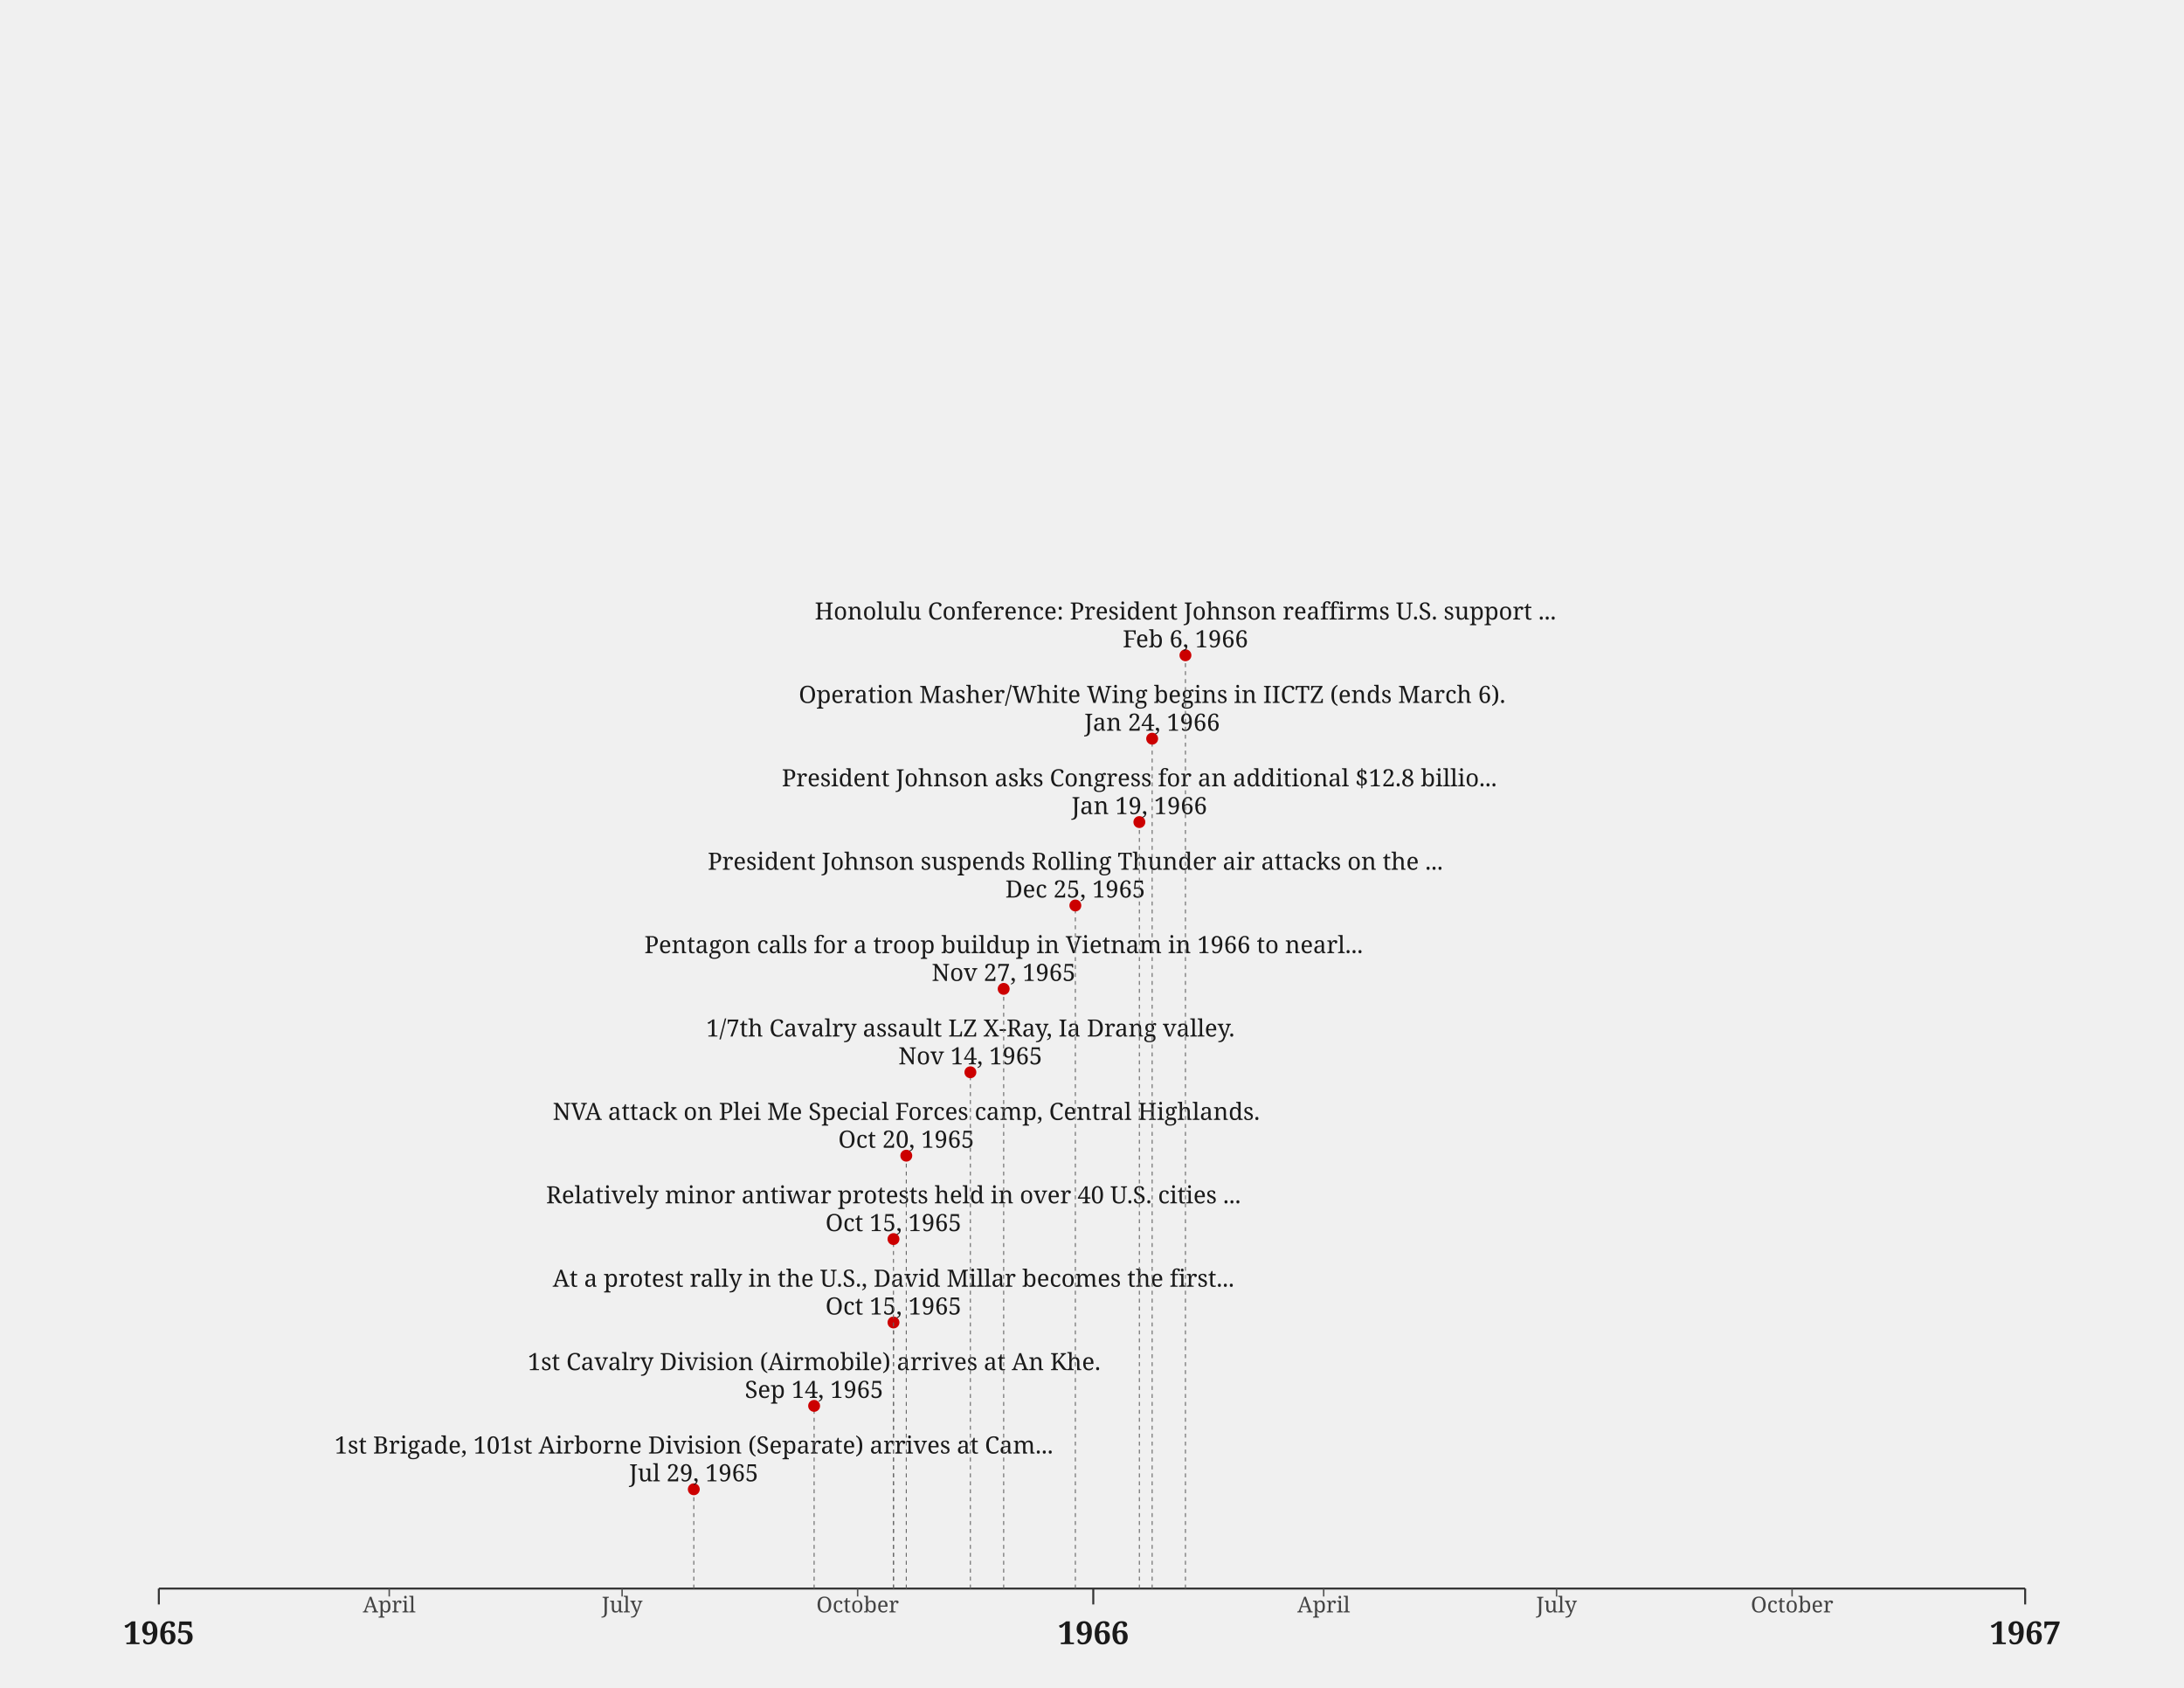
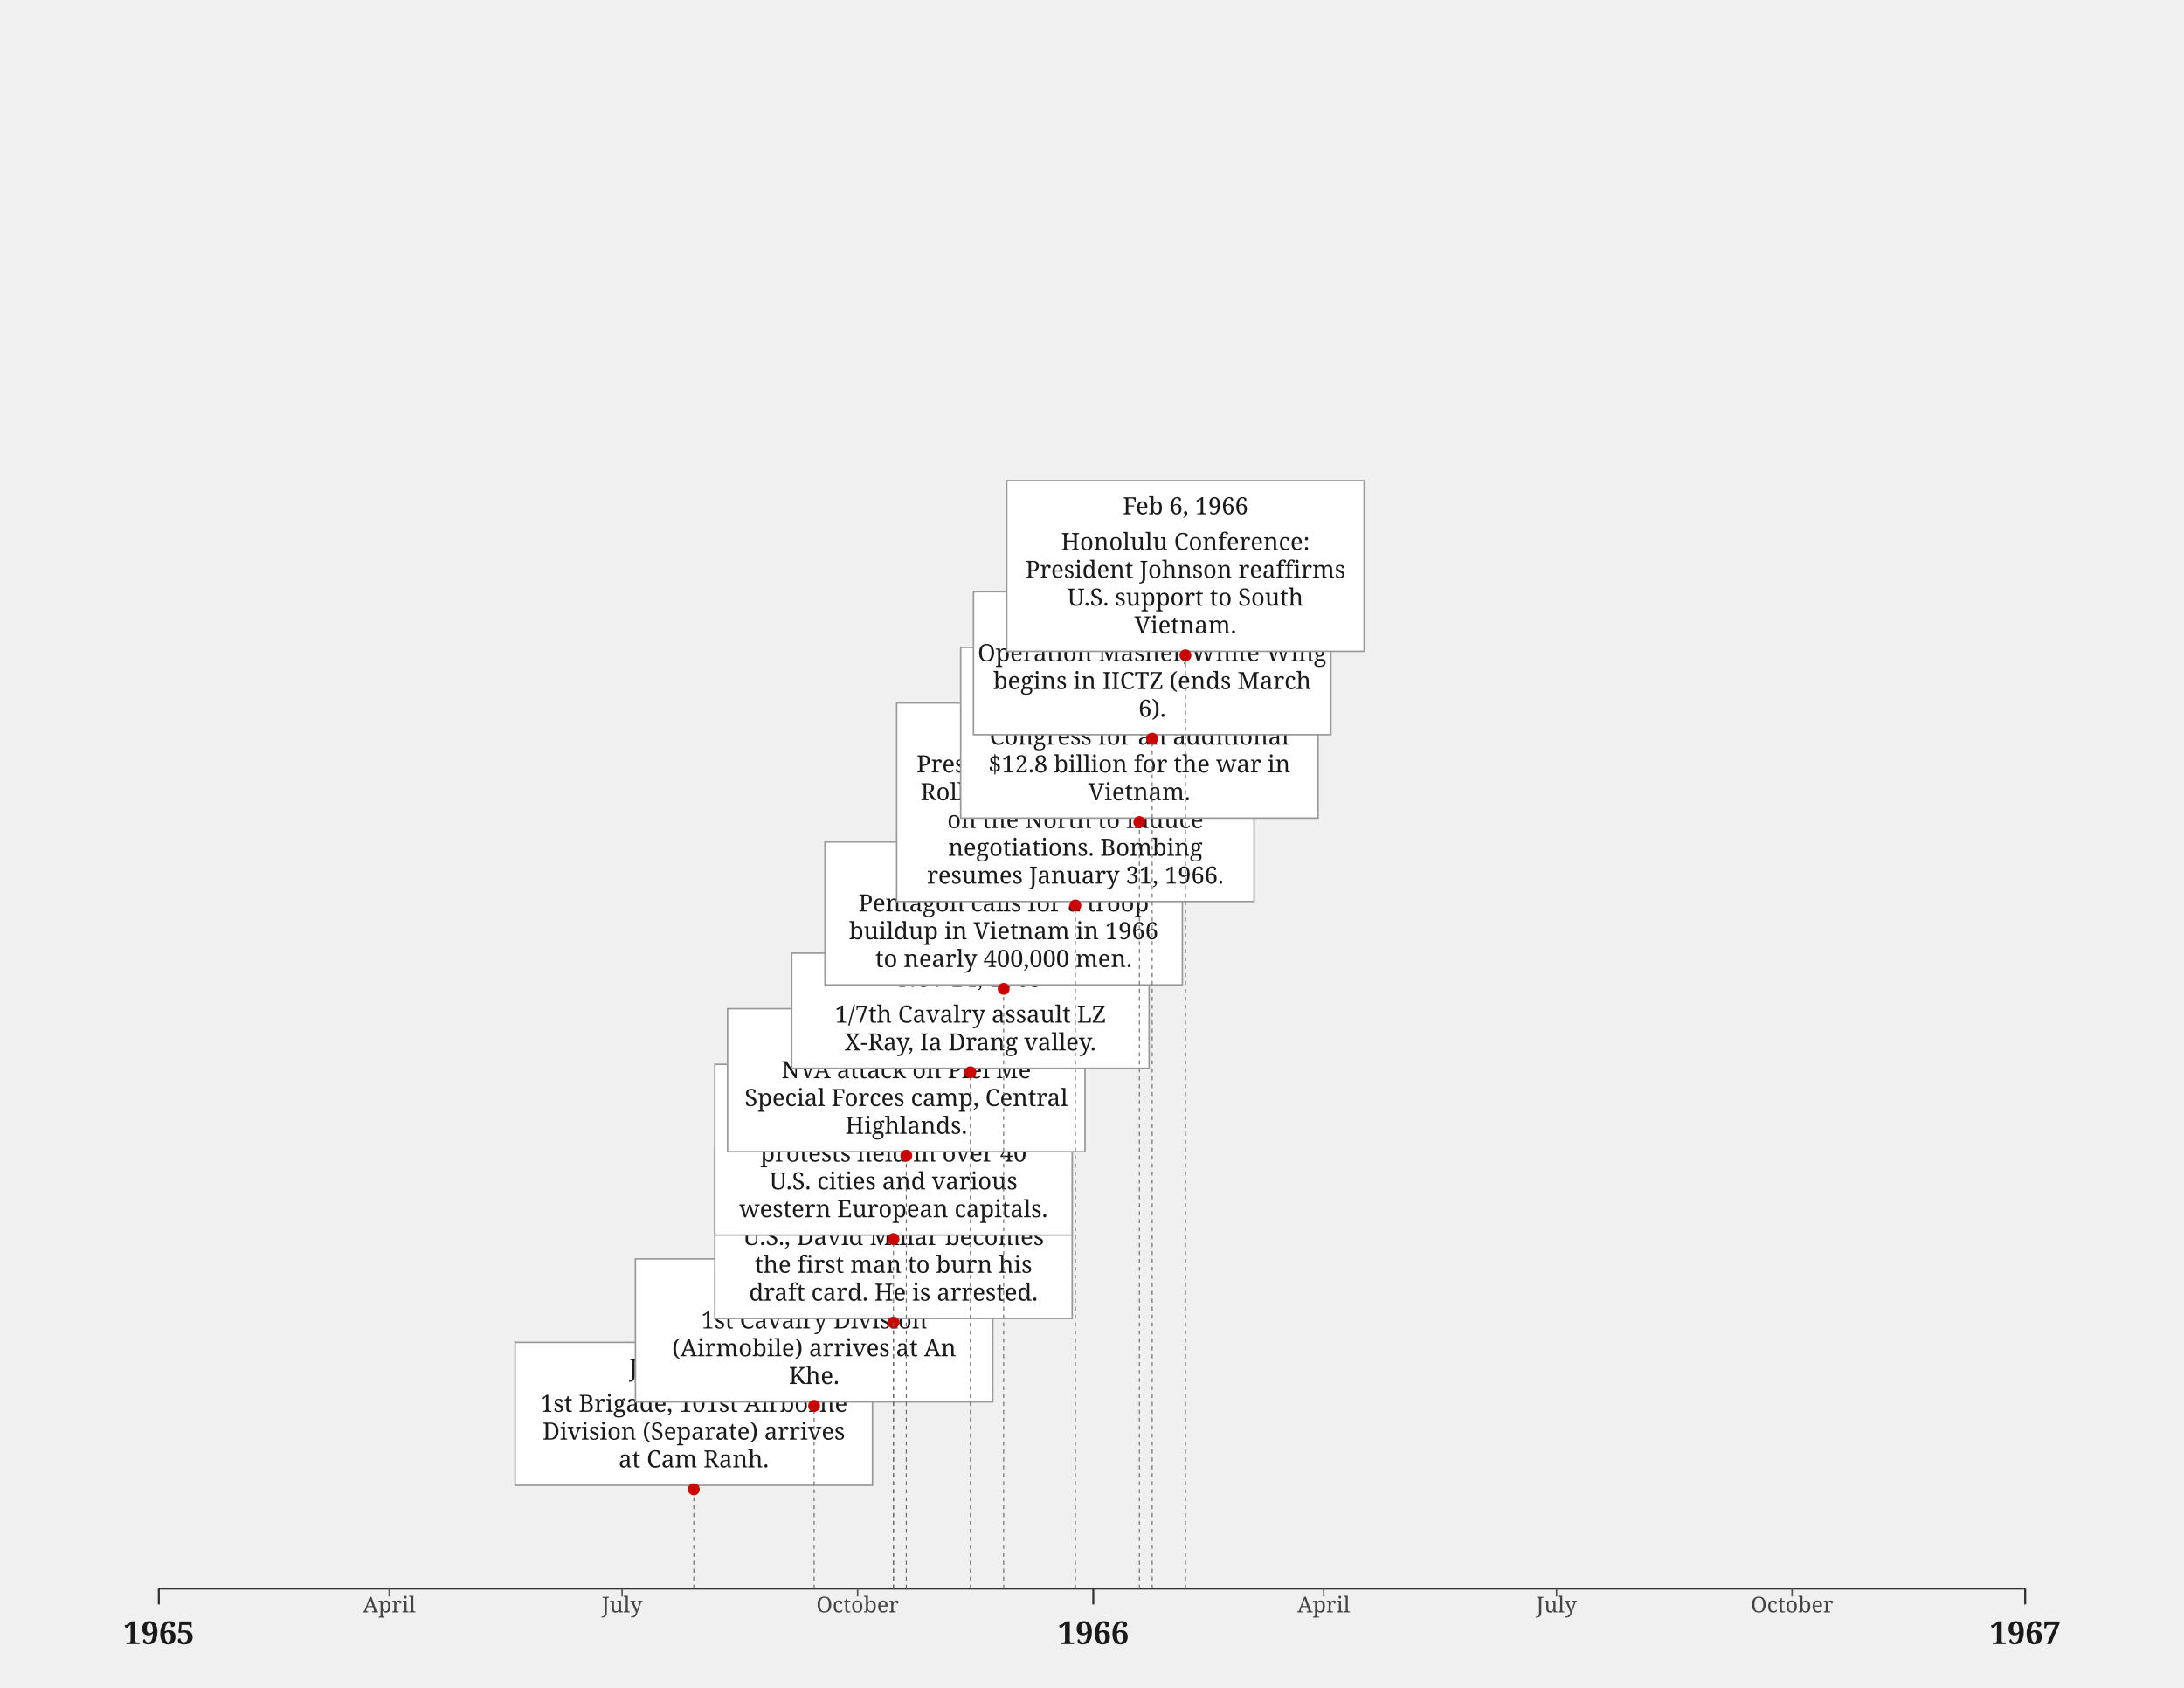
<svg xmlns="http://www.w3.org/2000/svg" viewBox="0 0 1100 850" width="11in" height="8.5in">
  <style>.axis { stroke: #333; stroke-width: 1; fill: none; }
.tick { stroke: #333; stroke-width: 1; }
.tick-month { stroke: #555; stroke-width: 0.75; }
.event-line { stroke: #666; stroke-width: 0.5; stroke-dasharray: 2,2; }
.event-dot { fill: #c00; }
+ .event-box { fill: #fff; stroke: #999; stroke-width: 0.75; }
.event-text { font-family: Georgia, serif; font-size: 12px; fill: #1a1a1a; }
.year-label { font-family: Georgia, serif; font-size: 16px; font-weight: bold; fill: #1a1a1a; }
.month-label { font-family: Georgia, serif; font-size: 11px; fill: #444; }
</style>
  <line class="axis" x1="80" y1="800" x2="1020" y2="800" />
  <line class="tick" x1="80.0" y1="800" x2="80.0" y2="808" />
  <text class="year-label" x="80.0" y="828" text-anchor="middle">1965</text>
  <line class="tick" x1="550.645" y1="800" x2="550.645" y2="808" />
  <text class="year-label" x="550.645" y="828" text-anchor="middle">1966</text>
  <line class="tick" x1="1020.0" y1="800" x2="1020.0" y2="808" />
  <text class="year-label" x="1020.0" y="828" text-anchor="middle">1967</text>
  <line class="tick-month" x1="196.049" y1="800" x2="196.049" y2="804" />
  <text class="month-label" x="196.049" y="812" text-anchor="middle">April</text>
  <line class="tick-month" x1="313.334" y1="800" x2="313.334" y2="804" />
  <text class="month-label" x="313.334" y="812" text-anchor="middle">July</text>
  <line class="tick-month" x1="431.963" y1="800" x2="431.963" y2="804" />
  <text class="month-label" x="431.963" y="812" text-anchor="middle">October</text>
  <line class="tick-month" x1="666.694" y1="800" x2="666.694" y2="804" />
  <text class="month-label" x="666.694" y="812" text-anchor="middle">April</text>
  <line class="tick-month" x1="783.979" y1="800" x2="783.979" y2="804" />
  <text class="month-label" x="783.979" y="812" text-anchor="middle">July</text>
  <line class="tick-month" x1="902.607" y1="800" x2="902.607" y2="804" />
  <text class="month-label" x="902.607" y="812" text-anchor="middle">October</text>
+   <rect class="event-box" x="259.439" y="676" width="180" height="72" />
  <line class="event-line" x1="349.439" y1="800" x2="349.439" y2="750" />
  <circle class="event-dot" cx="349.439" cy="750" r="3" />
-   <text class="event-text" x="349.439" y="732" text-anchor="middle">1st Brigade, 101st Airborne Division (Separate) arrives at Cam...</text>
-   <text class="event-text" x="349.439" y="746" text-anchor="middle">Jul 29, 1965</text>
+   <text class="event-text" x="349.439" y="693" text-anchor="middle">Jul 29, 1965</text>
+   <text class="event-text" x="349.439" y="711" text-anchor="middle">1st Brigade, 101st Airborne</text>
+   <text class="event-text" x="349.439" y="725" text-anchor="middle">Division (Separate) arrives</text>
+   <text class="event-text" x="349.439" y="739" text-anchor="middle">at Cam Ranh.</text>
+   <rect class="event-box" x="320.042" y="634" width="180" height="72" />
  <line class="event-line" x1="410.042" y1="800" x2="410.042" y2="708" />
  <circle class="event-dot" cx="410.042" cy="708" r="3" />
-   <text class="event-text" x="410.042" y="690" text-anchor="middle">1st Cavalry Division (Airmobile) arrives at An Khe.</text>
-   <text class="event-text" x="410.042" y="704" text-anchor="middle">Sep 14, 1965</text>
+   <text class="event-text" x="410.042" y="651" text-anchor="middle">Sep 14, 1965</text>
+   <text class="event-text" x="410.042" y="669" text-anchor="middle">1st Cavalry Division</text>
+   <text class="event-text" x="410.042" y="683" text-anchor="middle">(Airmobile) arrives at An</text>
+   <text class="event-text" x="410.042" y="697" text-anchor="middle">Khe.</text>
+   <rect class="event-box" x="360.015" y="578" width="180" height="86" />
  <line class="event-line" x1="450.015" y1="800" x2="450.015" y2="666" />
  <circle class="event-dot" cx="450.015" cy="666" r="3" />
-   <text class="event-text" x="450.015" y="648" text-anchor="middle">At a protest rally in the U.S., David Millar becomes the first...</text>
-   <text class="event-text" x="450.015" y="662" text-anchor="middle">Oct 15, 1965</text>
+   <text class="event-text" x="450.015" y="595" text-anchor="middle">Oct 15, 1965</text>
+   <text class="event-text" x="450.015" y="613" text-anchor="middle">At a protest rally in the</text>
+   <text class="event-text" x="450.015" y="627" text-anchor="middle">U.S., David Millar becomes</text>
+   <text class="event-text" x="450.015" y="641" text-anchor="middle">the first man to burn his</text>
+   <text class="event-text" x="450.015" y="655" text-anchor="middle">draft card. He is arrested.</text>
+   <rect class="event-box" x="360.015" y="536" width="180" height="86" />
  <line class="event-line" x1="450.015" y1="800" x2="450.015" y2="624" />
  <circle class="event-dot" cx="450.015" cy="624" r="3" />
-   <text class="event-text" x="450.015" y="606" text-anchor="middle">Relatively minor antiwar protests held in over 40 U.S. cities ...</text>
-   <text class="event-text" x="450.015" y="620" text-anchor="middle">Oct 15, 1965</text>
+   <text class="event-text" x="450.015" y="553" text-anchor="middle">Oct 15, 1965</text>
+   <text class="event-text" x="450.015" y="571" text-anchor="middle">Relatively minor antiwar</text>
+   <text class="event-text" x="450.015" y="585" text-anchor="middle">protests held in over 40</text>
+   <text class="event-text" x="450.015" y="599" text-anchor="middle">U.S. cities and various</text>
+   <text class="event-text" x="450.015" y="613" text-anchor="middle">western European capitals.</text>
+   <rect class="event-box" x="366.462" y="508" width="180" height="72" />
  <line class="event-line" x1="456.462" y1="800" x2="456.462" y2="582" />
  <circle class="event-dot" cx="456.462" cy="582" r="3" />
-   <text class="event-text" x="456.462" y="564" text-anchor="middle">NVA attack on Plei Me Special Forces camp, Central Highlands.</text>
-   <text class="event-text" x="456.462" y="578" text-anchor="middle">Oct 20, 1965</text>
+   <text class="event-text" x="456.462" y="525" text-anchor="middle">Oct 20, 1965</text>
+   <text class="event-text" x="456.462" y="543" text-anchor="middle">NVA attack on Plei Me</text>
+   <text class="event-text" x="456.462" y="557" text-anchor="middle">Special Forces camp, Central</text>
+   <text class="event-text" x="456.462" y="571" text-anchor="middle">Highlands.</text>
+   <rect class="event-box" x="398.752" y="480" width="180" height="58" />
  <line class="event-line" x1="488.752" y1="800" x2="488.752" y2="540" />
  <circle class="event-dot" cx="488.752" cy="540" r="3" />
-   <text class="event-text" x="488.752" y="522" text-anchor="middle">1/7th Cavalry assault LZ X-Ray, Ia Drang valley.</text>
-   <text class="event-text" x="488.752" y="536" text-anchor="middle">Nov 14, 1965</text>
+   <text class="event-text" x="488.752" y="497" text-anchor="middle">Nov 14, 1965</text>
+   <text class="event-text" x="488.752" y="515" text-anchor="middle">1/7th Cavalry assault LZ</text>
+   <text class="event-text" x="488.752" y="529" text-anchor="middle">X-Ray, Ia Drang valley.</text>
+   <rect class="event-box" x="415.514" y="424" width="180" height="72" />
  <line class="event-line" x1="505.514" y1="800" x2="505.514" y2="498" />
  <circle class="event-dot" cx="505.514" cy="498" r="3" />
-   <text class="event-text" x="505.514" y="480" text-anchor="middle">Pentagon calls for a troop buildup in Vietnam in 1966 to nearl...</text>
-   <text class="event-text" x="505.514" y="494" text-anchor="middle">Nov 27, 1965</text>
+   <text class="event-text" x="505.514" y="441" text-anchor="middle">Nov 27, 1965</text>
+   <text class="event-text" x="505.514" y="459" text-anchor="middle">Pentagon calls for a troop</text>
+   <text class="event-text" x="505.514" y="473" text-anchor="middle">buildup in Vietnam in 1966</text>
+   <text class="event-text" x="505.514" y="487" text-anchor="middle">to nearly 400,000 men.</text>
+   <rect class="event-box" x="451.619" y="354" width="180" height="100" />
  <line class="event-line" x1="541.619" y1="800" x2="541.619" y2="456" />
  <circle class="event-dot" cx="541.619" cy="456" r="3" />
-   <text class="event-text" x="541.619" y="438" text-anchor="middle">President Johnson suspends Rolling Thunder air attacks on the ...</text>
-   <text class="event-text" x="541.619" y="452" text-anchor="middle">Dec 25, 1965</text>
+   <text class="event-text" x="541.619" y="371" text-anchor="middle">Dec 25, 1965</text>
+   <text class="event-text" x="541.619" y="389" text-anchor="middle">President Johnson suspends</text>
+   <text class="event-text" x="541.619" y="403" text-anchor="middle">Rolling Thunder air attacks</text>
+   <text class="event-text" x="541.619" y="417" text-anchor="middle">on the North to induce</text>
+   <text class="event-text" x="541.619" y="431" text-anchor="middle">negotiations. Bombing</text>
+   <text class="event-text" x="541.619" y="445" text-anchor="middle">resumes January 31, 1966.</text>
+   <rect class="event-box" x="483.855" y="326" width="180" height="86" />
  <line class="event-line" x1="573.855" y1="800" x2="573.855" y2="414" />
  <circle class="event-dot" cx="573.855" cy="414" r="3" />
-   <text class="event-text" x="573.855" y="396" text-anchor="middle">President Johnson asks Congress for an additional $12.8 billio...</text>
-   <text class="event-text" x="573.855" y="410" text-anchor="middle">Jan 19, 1966</text>
+   <text class="event-text" x="573.855" y="343" text-anchor="middle">Jan 19, 1966</text>
+   <text class="event-text" x="573.855" y="361" text-anchor="middle">President Johnson asks</text>
+   <text class="event-text" x="573.855" y="375" text-anchor="middle">Congress for an additional</text>
+   <text class="event-text" x="573.855" y="389" text-anchor="middle">$12.8 billion for the war in</text>
+   <text class="event-text" x="573.855" y="403" text-anchor="middle">Vietnam.</text>
+   <rect class="event-box" x="490.302" y="298" width="180" height="72" />
  <line class="event-line" x1="580.302" y1="800" x2="580.302" y2="372" />
  <circle class="event-dot" cx="580.302" cy="372" r="3" />
-   <text class="event-text" x="580.302" y="354" text-anchor="middle">Operation Masher/White Wing begins in IICTZ (ends March 6).</text>
-   <text class="event-text" x="580.302" y="368" text-anchor="middle">Jan 24, 1966</text>
+   <text class="event-text" x="580.302" y="315" text-anchor="middle">Jan 24, 1966</text>
+   <text class="event-text" x="580.302" y="333" text-anchor="middle">Operation Masher/White Wing</text>
+   <text class="event-text" x="580.302" y="347" text-anchor="middle">begins in IICTZ (ends March</text>
+   <text class="event-text" x="580.302" y="361" text-anchor="middle">6).</text>
+   <rect class="event-box" x="507.064" y="242" width="180" height="86" />
  <line class="event-line" x1="597.064" y1="800" x2="597.064" y2="330" />
  <circle class="event-dot" cx="597.064" cy="330" r="3" />
-   <text class="event-text" x="597.064" y="312" text-anchor="middle">Honolulu Conference: President Johnson reaffirms U.S. support ...</text>
-   <text class="event-text" x="597.064" y="326" text-anchor="middle">Feb 6, 1966</text>
+   <text class="event-text" x="597.064" y="259" text-anchor="middle">Feb 6, 1966</text>
+   <text class="event-text" x="597.064" y="277" text-anchor="middle">Honolulu Conference:</text>
+   <text class="event-text" x="597.064" y="291" text-anchor="middle">President Johnson reaffirms</text>
+   <text class="event-text" x="597.064" y="305" text-anchor="middle">U.S. support to South</text>
+   <text class="event-text" x="597.064" y="319" text-anchor="middle">Vietnam.</text>
</svg>
